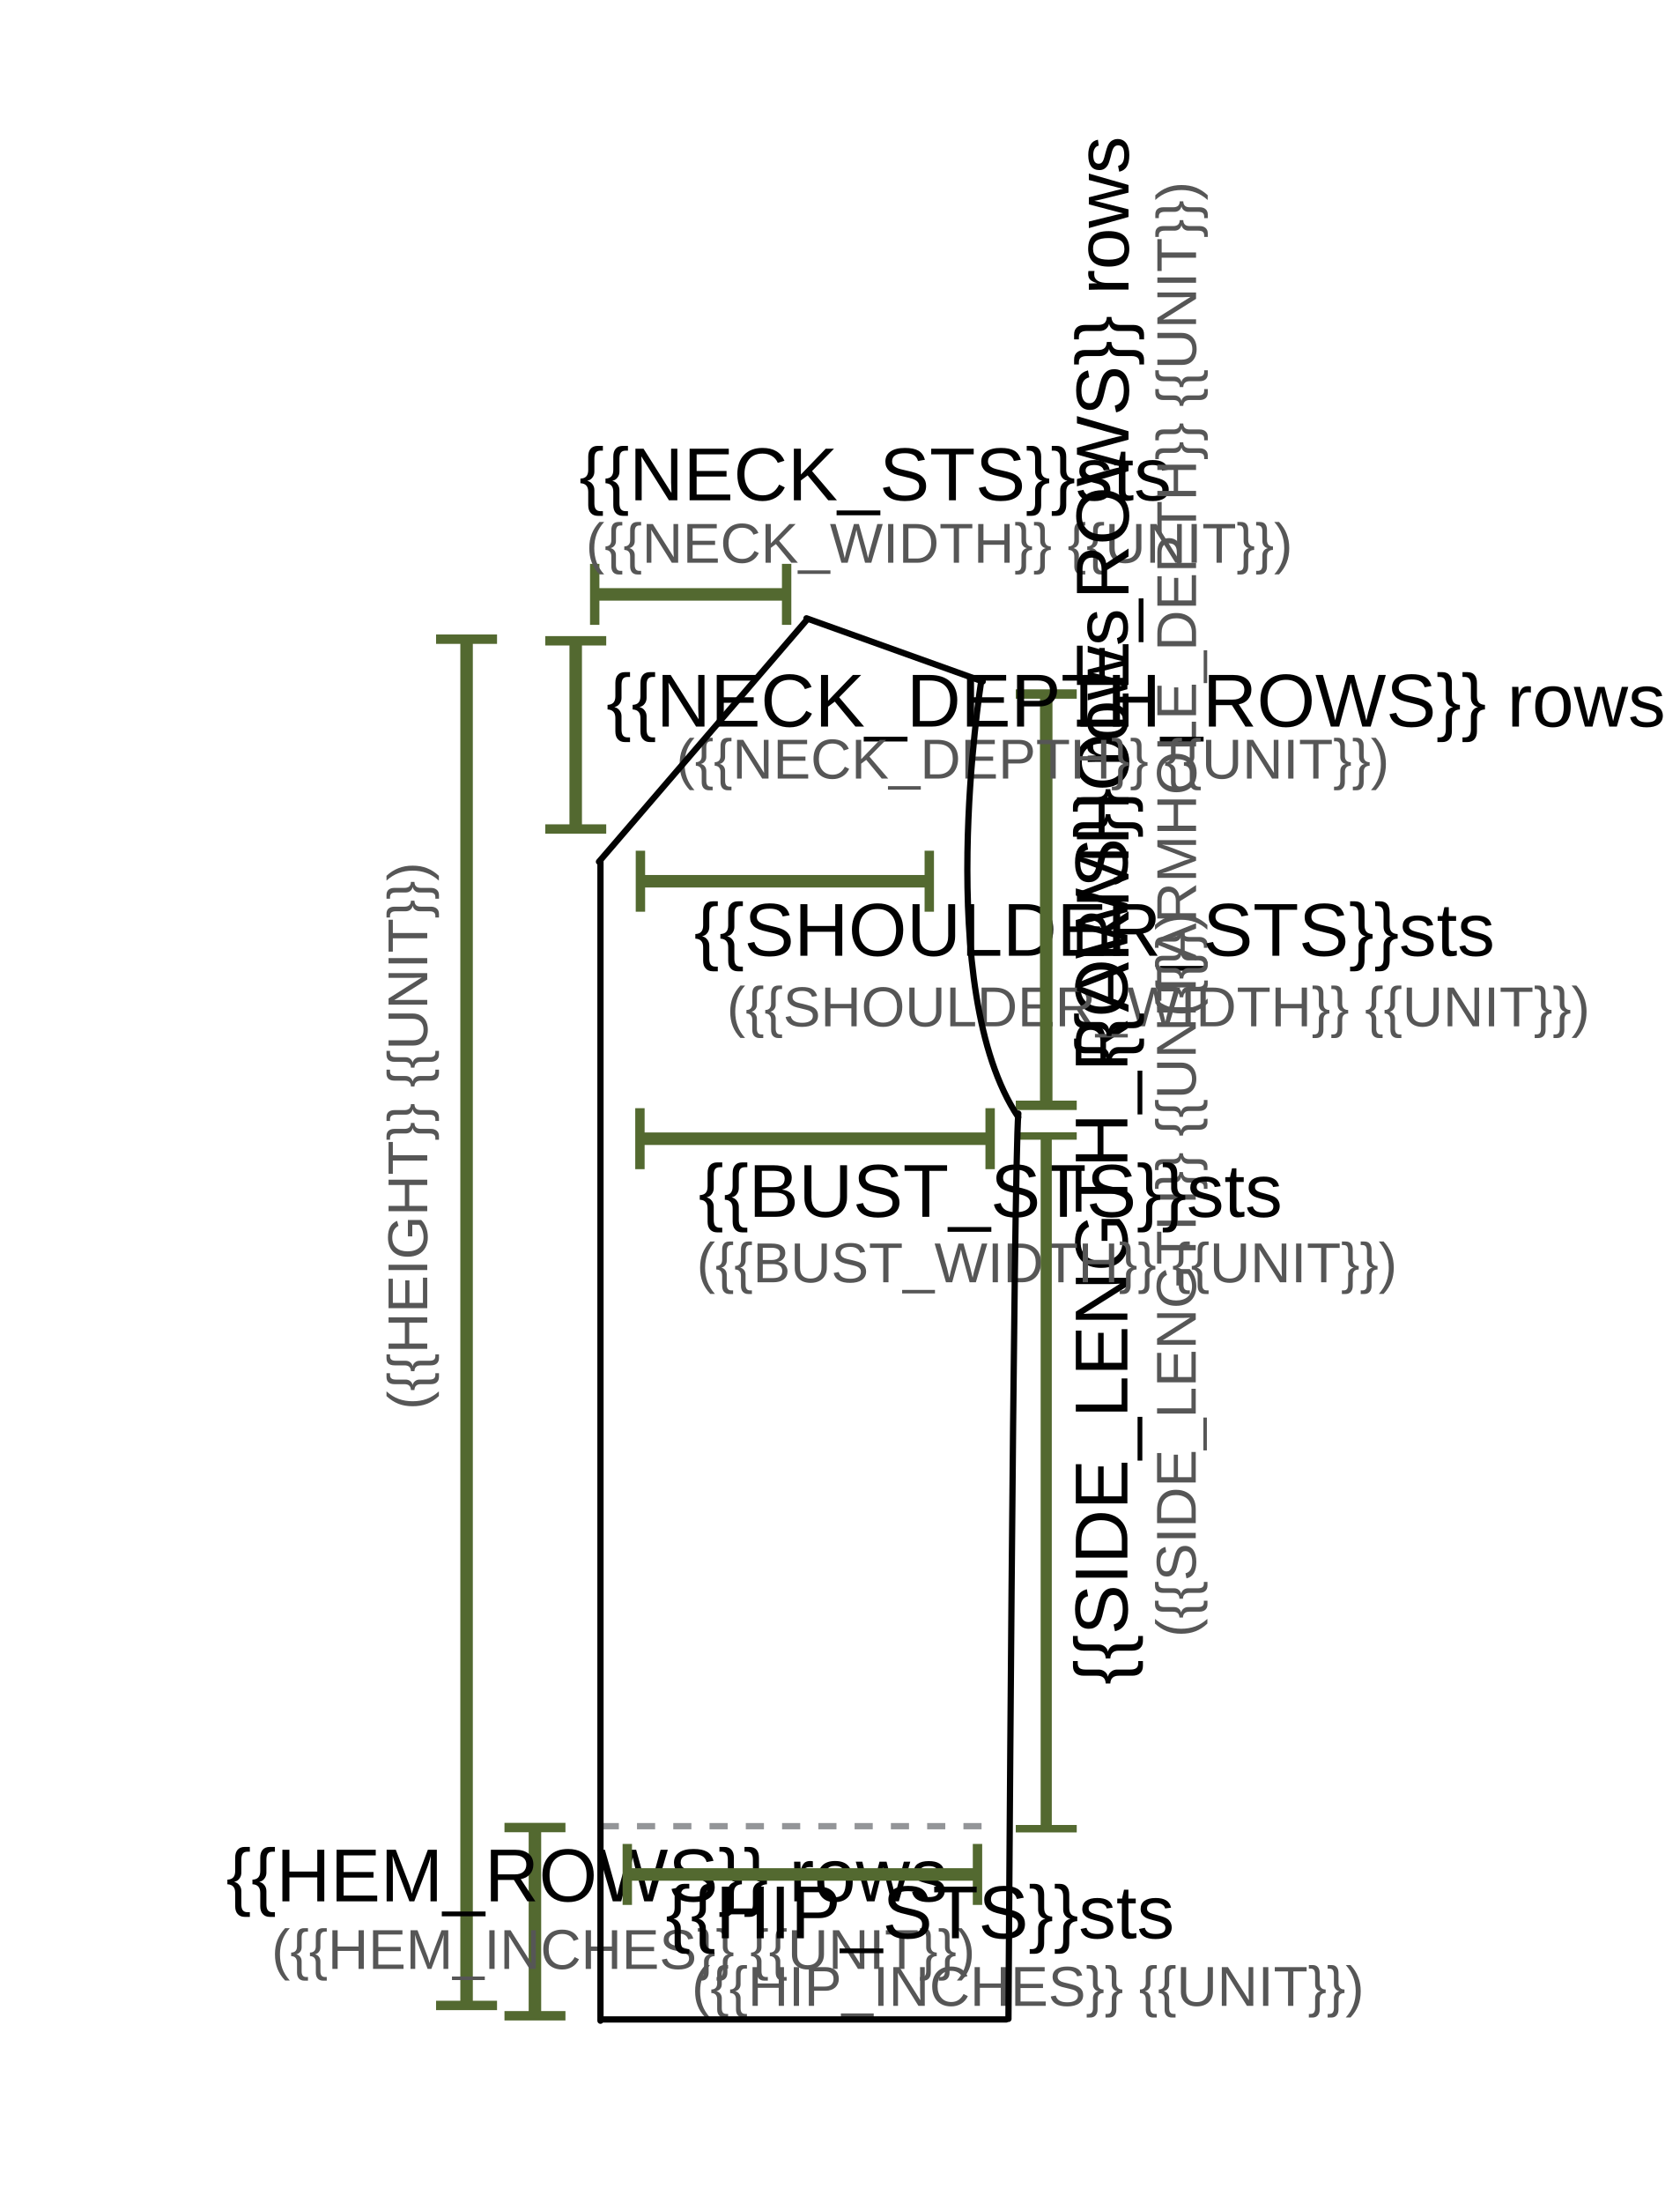
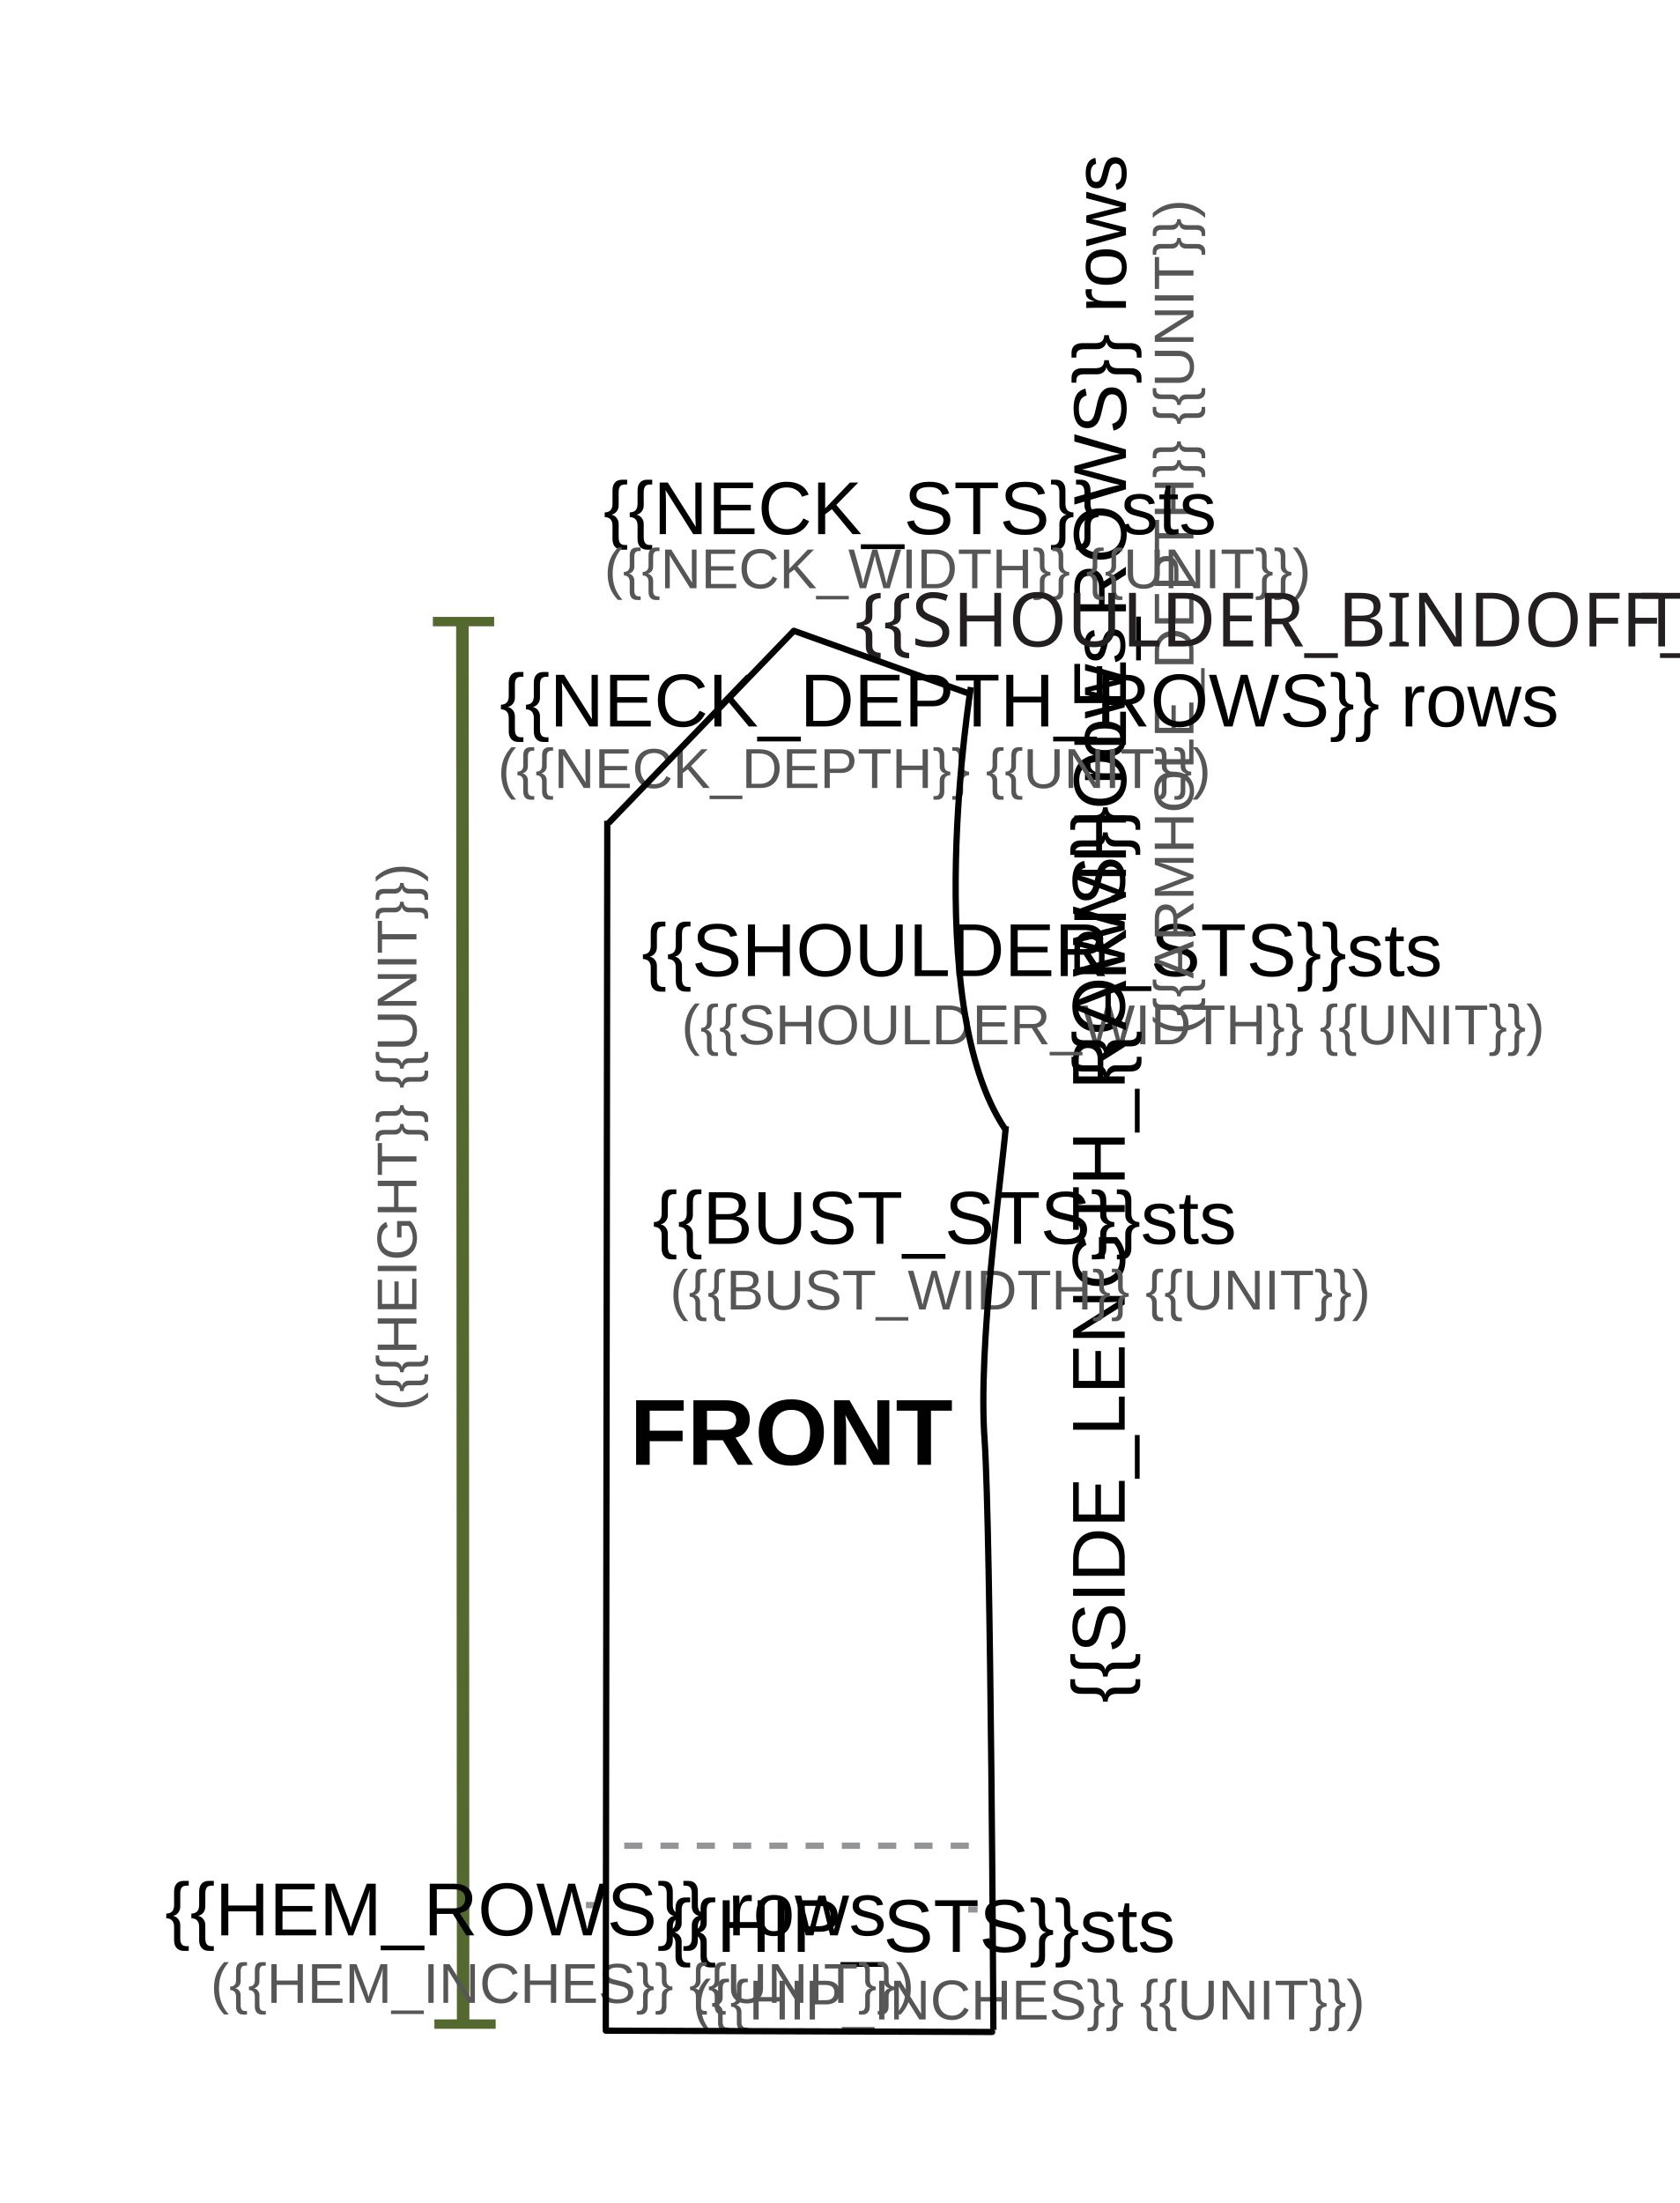
- <svg xmlns="http://www.w3.org/2000/svg" id="cardigan" width="3.73in" height="4.89in" viewBox="0 0 268.64 352.18">
-   <g id="cardi-measurement-layer">
-     <g id="NECK_DEPTH">
-       <line x1="85.54" y1="292.16" x2="85.54" y2="322.25" fill="none" stroke="#536930" stroke-miterlimit="10" stroke-width="2" />
-       <rect x="80.67" y="291.41" width="9.75" height="1.5" fill="#536930" />
-       <rect x="80.67" y="321.5" width="9.75" height="1.5" fill="#536930" />
-     </g>
+ <svg xmlns="http://www.w3.org/2000/svg" id="cardigans" width="3.73in" height="4.89in" viewBox="0 0 268.64 352.18">
+   <g id="PLACEHOLDERS_copy">
    <g isolation="isolate">
      <g isolation="isolate">
        <g isolation="isolate">
-           <text transform="translate(180.28 269.34) rotate(-90)" fill="#010101" font-family="ArialMT, Arial" font-size="12" isolation="isolate">
-             <tspan x="0" y="0">{{SIDE_LENGTH_ROWS}} rows</tspan>
-           </text>
-         </g>
-       </g>
-     </g>
+           <g isolation="isolate">
+             <g isolation="isolate">
+               <g isolation="isolate">
+                 <g isolation="isolate">
+                   <text transform="translate(179.85 272.24) rotate(-90)" fill="#010101" font-family="ArialMT, Arial" font-size="12" isolation="isolate">
+                     <tspan x="0" y="0">{{SIDE_LENGTH_ROWS}} rows</tspan>
+                   </text>
+                 </g>
+               </g>
+             </g>
+           </g>
+         </g>
+       </g>
+     </g>
+     <g id="HEIGHT_UNIT">
+       <g isolation="isolate">
+         <g isolation="isolate">
+           <g isolation="isolate">
+             <g isolation="isolate">
+               <g isolation="isolate">
+                 <g isolation="isolate">
+                   <g isolation="isolate">
+                     <text transform="translate(66.59 225.54) rotate(-90)" fill="#565656" font-family="ArialMT, Arial" font-size="9" isolation="isolate">
+                       <tspan x="0" y="0">({{HEIGHT}} {{UNIT}})</tspan>
+                     </text>
+                   </g>
+                 </g>
+               </g>
+             </g>
+           </g>
+         </g>
+       </g>
+     </g>
+     <g id="BUST_STS" isolation="isolate">
+       <g isolation="isolate">
+         <g isolation="isolate">
+           <g isolation="isolate">
+             <g isolation="isolate">
+               <g isolation="isolate">
+                 <g isolation="isolate">
+                   <g isolation="isolate">
+                     <text transform="translate(101.02 198.84)" fill="#010101" font-family="ArialMT, Arial" font-size="12" isolation="isolate">
+                       <tspan x="0" y="0" xml:space="preserve"> {{BUST_STS}}sts</tspan>
+                     </text>
+                   </g>
+                 </g>
+               </g>
+             </g>
+           </g>
+         </g>
+       </g>
+     </g>
+     <g id="BUST_UNIT">
+       <g isolation="isolate">
+         <g isolation="isolate">
+           <g isolation="isolate">
+             <g isolation="isolate">
+               <g isolation="isolate">
+                 <g isolation="isolate">
+                   <g isolation="isolate">
+                     <text transform="translate(107.12 209.34)" fill="#565656" font-family="ArialMT, Arial" font-size="9" isolation="isolate">
+                       <tspan x="0" y="0">({{BUST_WIDTH}} {{UNIT}})</tspan>
+                     </text>
+                   </g>
+                 </g>
+               </g>
+             </g>
+           </g>
+         </g>
+       </g>
+     </g>
+     <g id="CROSS_SHOULDER_UNIT">
+       <g isolation="isolate">
+         <g isolation="isolate">
+           <g isolation="isolate">
+             <g isolation="isolate">
+               <g isolation="isolate">
+                 <g isolation="isolate">
+                   <g isolation="isolate">
+                     <text transform="translate(108.97 166.94)" fill="#565656" font-family="ArialMT, Arial" font-size="9" isolation="isolate">
+                       <tspan x="0" y="0">({{SHOULDER_WIDTH}} {{UNIT}})</tspan>
+                     </text>
+                   </g>
+                 </g>
+               </g>
+             </g>
+           </g>
+         </g>
+       </g>
+     </g>
+     <g id="CROSS_SHOULDER_STS" isolation="isolate">
+       <g isolation="isolate">
+         <g isolation="isolate">
+           <g isolation="isolate">
+             <g isolation="isolate">
+               <g isolation="isolate">
+                 <g isolation="isolate">
+                   <g isolation="isolate">
+                     <text transform="translate(99.27 156.04)" fill="#010101" font-family="ArialMT, Arial" font-size="12" isolation="isolate">
+                       <tspan x="0" y="0" xml:space="preserve"> {{SHOULDER_STS}}sts</tspan>
+                     </text>
+                   </g>
+                 </g>
+               </g>
+             </g>
+           </g>
+         </g>
+       </g>
+     </g>
+     <g id="ARMHOLE" isolation="isolate">
+       <g isolation="isolate">
+         <g isolation="isolate">
+           <g isolation="isolate">
+             <g isolation="isolate">
+               <g isolation="isolate">
+                 <g isolation="isolate">
+                   <g isolation="isolate">
+                     <text transform="translate(180.05 172.74) rotate(-90)" fill="#010101" font-family="ArialMT, Arial" font-size="12" isolation="isolate">
+                       <tspan x="0" y="0">{{ARMHOLE_ROWS}} rows</tspan>
+                     </text>
+                   </g>
+                 </g>
+               </g>
+             </g>
+           </g>
+         </g>
+         <g isolation="isolate">
+           <g isolation="isolate">
+             <g isolation="isolate">
+               <g isolation="isolate">
+                 <g isolation="isolate">
+                   <g isolation="isolate">
+                     <text transform="translate(190.85 165.44) rotate(-90)" fill="#565656" font-family="ArialMT, Arial" font-size="9" isolation="isolate">
+                       <tspan x="0" y="0">({{ARMHOLE_DEPTH}} {{UNIT}})</tspan>
+                     </text>
+                   </g>
+                 </g>
+               </g>
+             </g>
+           </g>
+         </g>
+       </g>
+     </g>
+     <g id="HIP_MEASUREMENT" isolation="isolate">
+       <g isolation="isolate">
+         <g isolation="isolate">
+           <g isolation="isolate">
+             <g isolation="isolate">
+               <g isolation="isolate">
+                 <g isolation="isolate">
+                   <g isolation="isolate">
+                     <text transform="translate(103.23 312.04)" fill="#010101" font-family="ArialMT, Arial" font-size="12" isolation="isolate">
+                       <tspan x="0" y="0" xml:space="preserve"> {{HIP_STS}}sts</tspan>
+                     </text>
+                   </g>
+                 </g>
+               </g>
+             </g>
+           </g>
+         </g>
+         <g isolation="isolate">
+           <g isolation="isolate">
+             <g isolation="isolate">
+               <g isolation="isolate">
+                 <g isolation="isolate">
+                   <g isolation="isolate">
+                     <text transform="translate(103.23 322.84)" fill="#565656" font-family="ArialMT, Arial" font-size="9" isolation="isolate">
+                       <tspan x="0" y="0" xml:space="preserve">   ({{HIP_INCHES}} {{UNIT}})</tspan>
+                     </text>
+                   </g>
+                 </g>
+               </g>
+             </g>
+           </g>
+         </g>
+       </g>
+     </g>
+     <g id="NECK_DEPTH_ROWS" isolation="isolate">
+       <g isolation="isolate">
+         <g isolation="isolate">
+           <g isolation="isolate">
+             <g isolation="isolate">
+               <g isolation="isolate">
+                 <g isolation="isolate">
+                   <g isolation="isolate">
+                     <text transform="translate(79.9 116.13)" fill="#010101" font-family="ArialMT, Arial" font-size="12" isolation="isolate">
+                       <tspan x="0" y="0">{{NECK_DEPTH_ROWS}} rows</tspan>
+                     </text>
+                   </g>
+                 </g>
+               </g>
+             </g>
+           </g>
+         </g>
+       </g>
+     </g>
+     <g id="NECK_DEPTH_UNITS">
+       <g isolation="isolate">
+         <g isolation="isolate">
+           <g isolation="isolate">
+             <g isolation="isolate">
+               <g isolation="isolate">
+                 <g isolation="isolate">
+                   <g isolation="isolate">
+                     <text transform="translate(79.59 125.97)" fill="#565656" font-family="ArialMT, Arial" font-size="9" isolation="isolate">
+                       <tspan x="0" y="0">({{NECK_DEPTH}} {{UNIT}})</tspan>
+                     </text>
+                   </g>
+                 </g>
+               </g>
+             </g>
+           </g>
+         </g>
+       </g>
+     </g>
+     <g id="NECK_WIDTH_ROWS" isolation="isolate">
+       <g isolation="isolate">
+         <g isolation="isolate">
+           <g isolation="isolate">
+             <g isolation="isolate">
+               <g isolation="isolate">
+                 <g isolation="isolate">
+                   <g isolation="isolate">
+                     <text transform="translate(96.49 85.39)" fill="#010101" font-family="ArialMT, Arial" font-size="12" isolation="isolate">
+                       <tspan x="0" y="0">{{NECK_STS}} sts</tspan>
+                     </text>
+                   </g>
+                 </g>
+               </g>
+             </g>
+           </g>
+         </g>
+       </g>
+     </g>
+     <g id="NECK_WIDTH_UNITS">
+       <g isolation="isolate">
+         <g isolation="isolate">
+           <g isolation="isolate">
+             <g isolation="isolate">
+               <g isolation="isolate">
+                 <g isolation="isolate">
+                   <g isolation="isolate">
+                     <text transform="translate(96.61 94.04)" fill="#565656" font-family="ArialMT, Arial" font-size="9" isolation="isolate">
+                       <tspan x="0" y="0">({{NECK_WIDTH}} {{UNIT}})</tspan>
+                     </text>
+                   </g>
+                 </g>
+               </g>
+             </g>
+           </g>
+         </g>
+       </g>
+     </g>
+     <line x1="99.82" y1="295.07" x2="157.08" y2="295.07" fill="none" stroke="#939598" stroke-dasharray="2.9 2.9" stroke-miterlimit="10" />
+     <line x1="93.7" y1="304.55" x2="95.2" y2="304.55" fill="none" stroke="#939598" stroke-miterlimit="10" />
+     <line x1="154.83" y1="305.25" x2="156.33" y2="305.25" fill="none" stroke="#939598" stroke-miterlimit="10" />
+     <g id="HEIGHT_LINE">
+       <line x1="74.06" y1="323.92" x2="73.94" y2="99.25" fill="none" stroke="#536930" stroke-miterlimit="10" stroke-width="2" />
+       <rect x="69.46" y="322.83" width="9.8" height="1.5" fill="#536930" />
+       <rect x="69.22" y="98.62" width="9.8" height="1.5" fill="#536930" />
+     </g>
+     <g id="HEM_MEASUREMENT" isolation="isolate">
+       <g isolation="isolate">
+         <g isolation="isolate">
+           <g isolation="isolate">
+             <g isolation="isolate">
+               <g isolation="isolate">
+                 <g isolation="isolate">
+                   <g isolation="isolate">
+                     <text transform="translate(23.05 309.39)" fill="#010101" font-family="ArialMT, Arial" font-size="12" isolation="isolate">
+                       <tspan x="0" y="0" xml:space="preserve"> {{HEM_ROWS}} rows</tspan>
+                     </text>
+                   </g>
+                 </g>
+               </g>
+             </g>
+           </g>
+         </g>
+         <g isolation="isolate">
+           <g isolation="isolate">
+             <g isolation="isolate">
+               <g isolation="isolate">
+                 <g isolation="isolate">
+                   <g isolation="isolate">
+                     <text transform="translate(18.65 320.19)" fill="#565656" font-family="ArialMT, Arial" font-size="9" isolation="isolate">
+                       <tspan x="0" y="0" xml:space="preserve">      ({{HEM_INCHES}} {{UNIT}})</tspan>
+                     </text>
+                   </g>
+                 </g>
+               </g>
+             </g>
+           </g>
+         </g>
+       </g>
+     </g>
+     <text transform="translate(136.65 103.34)" fill="#231f20" font-family="MyriadPro-Regular, 'Myriad Pro'" font-size="12">
+       <tspan x="0" y="0">{{SHOULDER_BINDOFF_S</tspan>
+       <tspan x="125.73" y="0" letter-spacing="0em">T</tspan>
+       <tspan x="131.63" y="0">S}} sts</tspan>
+     </text>
+   </g>
+   <g id="bodies_copy">
    <g isolation="isolate">
      <g isolation="isolate">
        <g isolation="isolate">
-           <text transform="translate(191.21 261.74) rotate(-90)" fill="#565656" font-family="ArialMT, Arial" font-size="9" isolation="isolate">
-             <tspan x="0" y="0">({{SIDE_LENGTH}} {{UNIT}})</tspan>
-           </text>
-         </g>
-       </g>
-     </g>
-     <g id="NECKWIDTH">
-       <line x1="95.1" y1="95.02" x2="125.79" y2="95.02" fill="none" stroke="#536930" stroke-miterlimit="10" stroke-width="2" />
-       <rect x="94.35" y="90.14" width="1.5" height="9.75" fill="#536930" />
-       <rect x="125.04" y="90.14" width="1.5" height="9.75" fill="#536930" />
-     </g>
-     <g id="HEIGHT_LINE">
-       <line x1="74.61" y1="320.6" x2="74.61" y2="102.18" fill="none" stroke="#536930" stroke-miterlimit="10" stroke-width="2" />
-       <rect x="69.73" y="319.85" width="9.75" height="1.5" fill="#536930" />
-       <rect x="69.73" y="101.43" width="9.75" height="1.5" fill="#536930" />
-     </g>
-     <g id="HEIGHT_UNIT">
-       <g isolation="isolate">
-         <g isolation="isolate">
-           <g isolation="isolate">
-             <text transform="translate(68.32 225.37) rotate(-90)" fill="#565656" font-family="ArialMT, Arial" font-size="9" isolation="isolate">
-               <tspan x="0" y="0">({{HEIGHT}} {{UNIT}})</tspan>
-             </text>
-           </g>
-         </g>
-       </g>
-     </g>
-     <g id="BUST_STS" isolation="isolate">
-       <g isolation="isolate">
-         <g isolation="isolate">
-           <g isolation="isolate">
-             <text transform="translate(108.36 194.53)" fill="#010101" font-family="ArialMT, Arial" font-size="12" isolation="isolate">
-               <tspan x="0" y="0" xml:space="preserve"> {{BUST_STS}}sts</tspan>
-             </text>
-           </g>
-         </g>
-       </g>
-     </g>
-     <g id="BUST_STS-2" isolation="isolate">
-       <g isolation="isolate">
-         <g isolation="isolate">
-           <g isolation="isolate">
-             <text transform="translate(32.82 303.96)" fill="#010101" font-family="ArialMT, Arial" font-size="12" isolation="isolate">
-               <tspan x="0" y="0" xml:space="preserve"> {{HEM_ROWS}} rows</tspan>
-             </text>
-           </g>
-         </g>
-         <g isolation="isolate">
-           <g isolation="isolate">
-             <text transform="translate(28.4 314.76)" fill="#565656" font-family="ArialMT, Arial" font-size="9" isolation="isolate">
-               <tspan x="0" y="0" xml:space="preserve">      ({{HEM_INCHES}} {{UNIT}})</tspan>
-             </text>
-           </g>
-         </g>
-       </g>
-     </g>
-     <g id="BUST_UNIT">
-       <g isolation="isolate">
-         <g isolation="isolate">
-           <g isolation="isolate">
-             <text transform="translate(111.39 204.99)" fill="#565656" font-family="ArialMT, Arial" font-size="9" isolation="isolate">
-               <tspan x="0" y="0">({{BUST_WIDTH}} {{UNIT}})</tspan>
-             </text>
-           </g>
-         </g>
-       </g>
-     </g>
-     <g id="BUST_LINE">
-       <line x1="102.33" y1="182.04" x2="158.33" y2="182.04" fill="none" stroke="#536930" stroke-miterlimit="10" stroke-width="2" />
-       <rect x="101.58" y="177.16" width="1.5" height="9.75" fill="#536930" />
-       <rect x="157.58" y="177.16" width="1.5" height="9.75" fill="#536930" />
-     </g>
-     <g id="BUST_LINE-2">
-       <line x1="100.31" y1="299.66" x2="156.31" y2="299.66" fill="none" stroke="#536930" stroke-miterlimit="10" stroke-width="2" />
-       <rect x="99.56" y="294.78" width="1.5" height="9.75" fill="#536930" />
-       <rect x="155.56" y="294.78" width="1.5" height="9.75" fill="#536930" />
-     </g>
-     <g id="CROSS_SHOULDER_UNIT">
-       <g isolation="isolate">
-         <g isolation="isolate">
-           <g isolation="isolate">
-             <text transform="translate(116.21 164.07)" fill="#565656" font-family="ArialMT, Arial" font-size="9" isolation="isolate">
-               <tspan x="0" y="0">({{SHOULDER_WIDTH}} {{UNIT}})</tspan>
-             </text>
-           </g>
-         </g>
-       </g>
-     </g>
-     <g id="CROSS_SHOULDER_STS" isolation="isolate">
-       <g isolation="isolate">
-         <g isolation="isolate">
-           <g isolation="isolate">
-             <text transform="translate(107.65 152.79)" fill="#010101" font-family="ArialMT, Arial" font-size="12" isolation="isolate">
-               <tspan x="0" y="0" xml:space="preserve"> {{SHOULDER_STS}}sts</tspan>
-             </text>
-           </g>
-         </g>
-       </g>
-     </g>
-     <g id="CROSS_SHOULDER">
-       <line x1="102.41" y1="140.88" x2="148.6" y2="140.88" fill="none" stroke="#536930" stroke-miterlimit="10" stroke-width="2" />
-       <rect x="101.66" y="136" width="1.5" height="9.75" fill="#536930" />
-       <rect x="147.85" y="136" width="1.5" height="9.75" fill="#536930" />
-     </g>
-     <g id="NECK_WIDTH_STS" isolation="isolate">
-       <g isolation="isolate">
-         <g isolation="isolate">
-           <g isolation="isolate">
-             <text transform="translate(92.61 79.98)" fill="#010101" font-family="ArialMT, Arial" font-size="12" isolation="isolate">
-               <tspan x="0" y="0">{{NECK_STS}}sts</tspan>
-             </text>
-           </g>
-         </g>
-       </g>
-     </g>
-     <g id="NECK_WIDTH_UNITS">
-       <g isolation="isolate">
-         <g isolation="isolate">
-           <g isolation="isolate">
-             <text transform="translate(93.67 89.96)" fill="#565656" font-family="ArialMT, Arial" font-size="9" isolation="isolate">
-               <tspan x="0" y="0">({{NECK_WIDTH}} {{UNIT}})</tspan>
-             </text>
-           </g>
-         </g>
-       </g>
-     </g>
-     <g id="NECK_DEPTH-2">
-       <line x1="92.06" y1="102.44" x2="92.06" y2="132.53" fill="none" stroke="#536930" stroke-miterlimit="10" stroke-width="2" />
-       <rect x="87.19" y="101.69" width="9.75" height="1.5" fill="#536930" />
-       <rect x="87.19" y="131.78" width="9.75" height="1.5" fill="#536930" />
-     </g>
-     <g id="ARMHOLE_LINE">
-       <line x1="167.3" y1="110.95" x2="167.3" y2="176.7" fill="none" stroke="#536930" stroke-miterlimit="10" stroke-width="2" />
-       <rect x="162.43" y="110.2" width="9.75" height="1.5" fill="#536930" />
-       <rect x="162.43" y="175.95" width="9.75" height="1.5" fill="#536930" />
-     </g>
-     <g id="ARMHOLE" isolation="isolate">
-       <g isolation="isolate">
-         <g isolation="isolate">
-           <g isolation="isolate">
-             <text transform="translate(180.46 169.83) rotate(-90)" fill="#010101" font-family="ArialMT, Arial" font-size="12" isolation="isolate">
-               <tspan x="0" y="0">{{ARMHOLE_ROWS}} rows</tspan>
-             </text>
-           </g>
-         </g>
-         <g isolation="isolate">
-           <g isolation="isolate">
-             <text transform="translate(191.26 162.58) rotate(-90)" fill="#565656" font-family="ArialMT, Arial" font-size="9" isolation="isolate">
-               <tspan x="0" y="0">({{ARMHOLE_DEPTH}} {{UNIT}})</tspan>
-             </text>
-           </g>
-         </g>
-       </g>
-     </g>
-     <g id="SIDE_SEAM">
-       <line x1="167.3" y1="181.61" x2="167.3" y2="292.35" fill="none" stroke="#536930" stroke-miterlimit="10" stroke-width="1.78" />
-       <rect x="162.43" y="181.01" width="9.75" height="1.19" fill="#536930" />
-       <rect x="162.43" y="291.75" width="9.75" height="1.19" fill="#536930" />
-     </g>
-     <g id="BUST_STS-3" isolation="isolate">
-       <g isolation="isolate">
-         <g isolation="isolate">
-           <g isolation="isolate">
-             <text transform="translate(103.09 309.86)" fill="#010101" font-family="ArialMT, Arial" font-size="12" isolation="isolate">
-               <tspan x="0" y="0" xml:space="preserve"> {{HIP_STS}}sts</tspan>
-             </text>
-           </g>
-         </g>
-         <g isolation="isolate">
-           <g isolation="isolate">
-             <text transform="translate(103.09 320.66)" fill="#565656" font-family="ArialMT, Arial" font-size="9" isolation="isolate">
-               <tspan x="0" y="0" xml:space="preserve">   ({{HIP_INCHES}} {{UNIT}})</tspan>
-             </text>
-           </g>
-         </g>
-       </g>
-     </g>
-     <g id="NECK_DEPTH_ROWS" isolation="isolate">
-       <g isolation="isolate">
-         <g isolation="isolate">
-           <g isolation="isolate">
-             <text transform="translate(96.95 116.15)" fill="#010101" font-family="ArialMT, Arial" font-size="12" isolation="isolate">
-               <tspan x="0" y="0">{{NECK_DEPTH_ROWS}} rows</tspan>
-             </text>
-           </g>
-         </g>
-       </g>
-     </g>
-     <g id="NECK_DEPTH_UNITS">
-       <g isolation="isolate">
-         <g isolation="isolate">
-           <g isolation="isolate">
-             <text transform="translate(108.12 124.46)" fill="#565656" font-family="ArialMT, Arial" font-size="9" isolation="isolate">
-               <tspan x="0" y="0">({{NECK_DEPTH}} {{UNIT}})</tspan>
-             </text>
-           </g>
-         </g>
-       </g>
-     </g>
-     <line x1="96.06" y1="291.94" x2="158.97" y2="291.94" fill="none" stroke="#939598" stroke-dasharray="2.9 2.9" stroke-miterlimit="10" />
+           <g isolation="isolate">
+             <g isolation="isolate">
+               <g isolation="isolate">
+                 <g isolation="isolate">
+                   <text transform="translate(100.72 234.17)" fill="#010101" font-family="Arial-BoldMT, Arial" font-size="15" font-weight="700" isolation="isolate">
+                     <tspan x="0" y="0">FRONT</tspan>
+                   </text>
+                 </g>
+               </g>
+             </g>
+           </g>
+         </g>
+       </g>
+     </g>
  </g>
-   <g id="cardi_V">
-     <g id="V_BODY">
-       <path id="ROUND_BODY" d="M96.02,322.84h64.89M162.84,178.01c-.76,8.91-1.58,144.74-1.58,144.74M156.85,109.25s-7.71,48.97,5.99,69.34M95.78,137.76l33.16-38.58M157.15,108.94l-28.19-10.1M96.02,137.52v185.52" fill="none" stroke="#020202" stroke-linecap="round" stroke-linejoin="round" />
-     </g>
+   <g id="cardi">
+     <g id="cardi_straight_V">
+       <g id="back">
+         <line x1="96.87" y1="324.63" x2="158.65" y2="324.84" fill="none" stroke="#020202" stroke-linecap="round" stroke-linejoin="round" />
+         <path d="M160.85,180.04c-.8,8.9-4.5,35.3-3.4,50.2,1,14.9,1.4,94.27,1.4,94.27" fill="none" stroke="#020202" />
+         <path d="M155.25,109.84s-8.2,50.4,5.5,70.7" fill="none" stroke="#020202" stroke-linejoin="round" />
+         <path d="M97.34,131.56l29.6-30.72,28.2,10.1" fill="none" stroke="#020202" stroke-linejoin="round" />
+       </g>
+     </g>
+     <line x1="97.11" y1="131.21" x2="96.87" y2="324.4" fill="none" stroke="#020202" />
  </g>
</svg>
